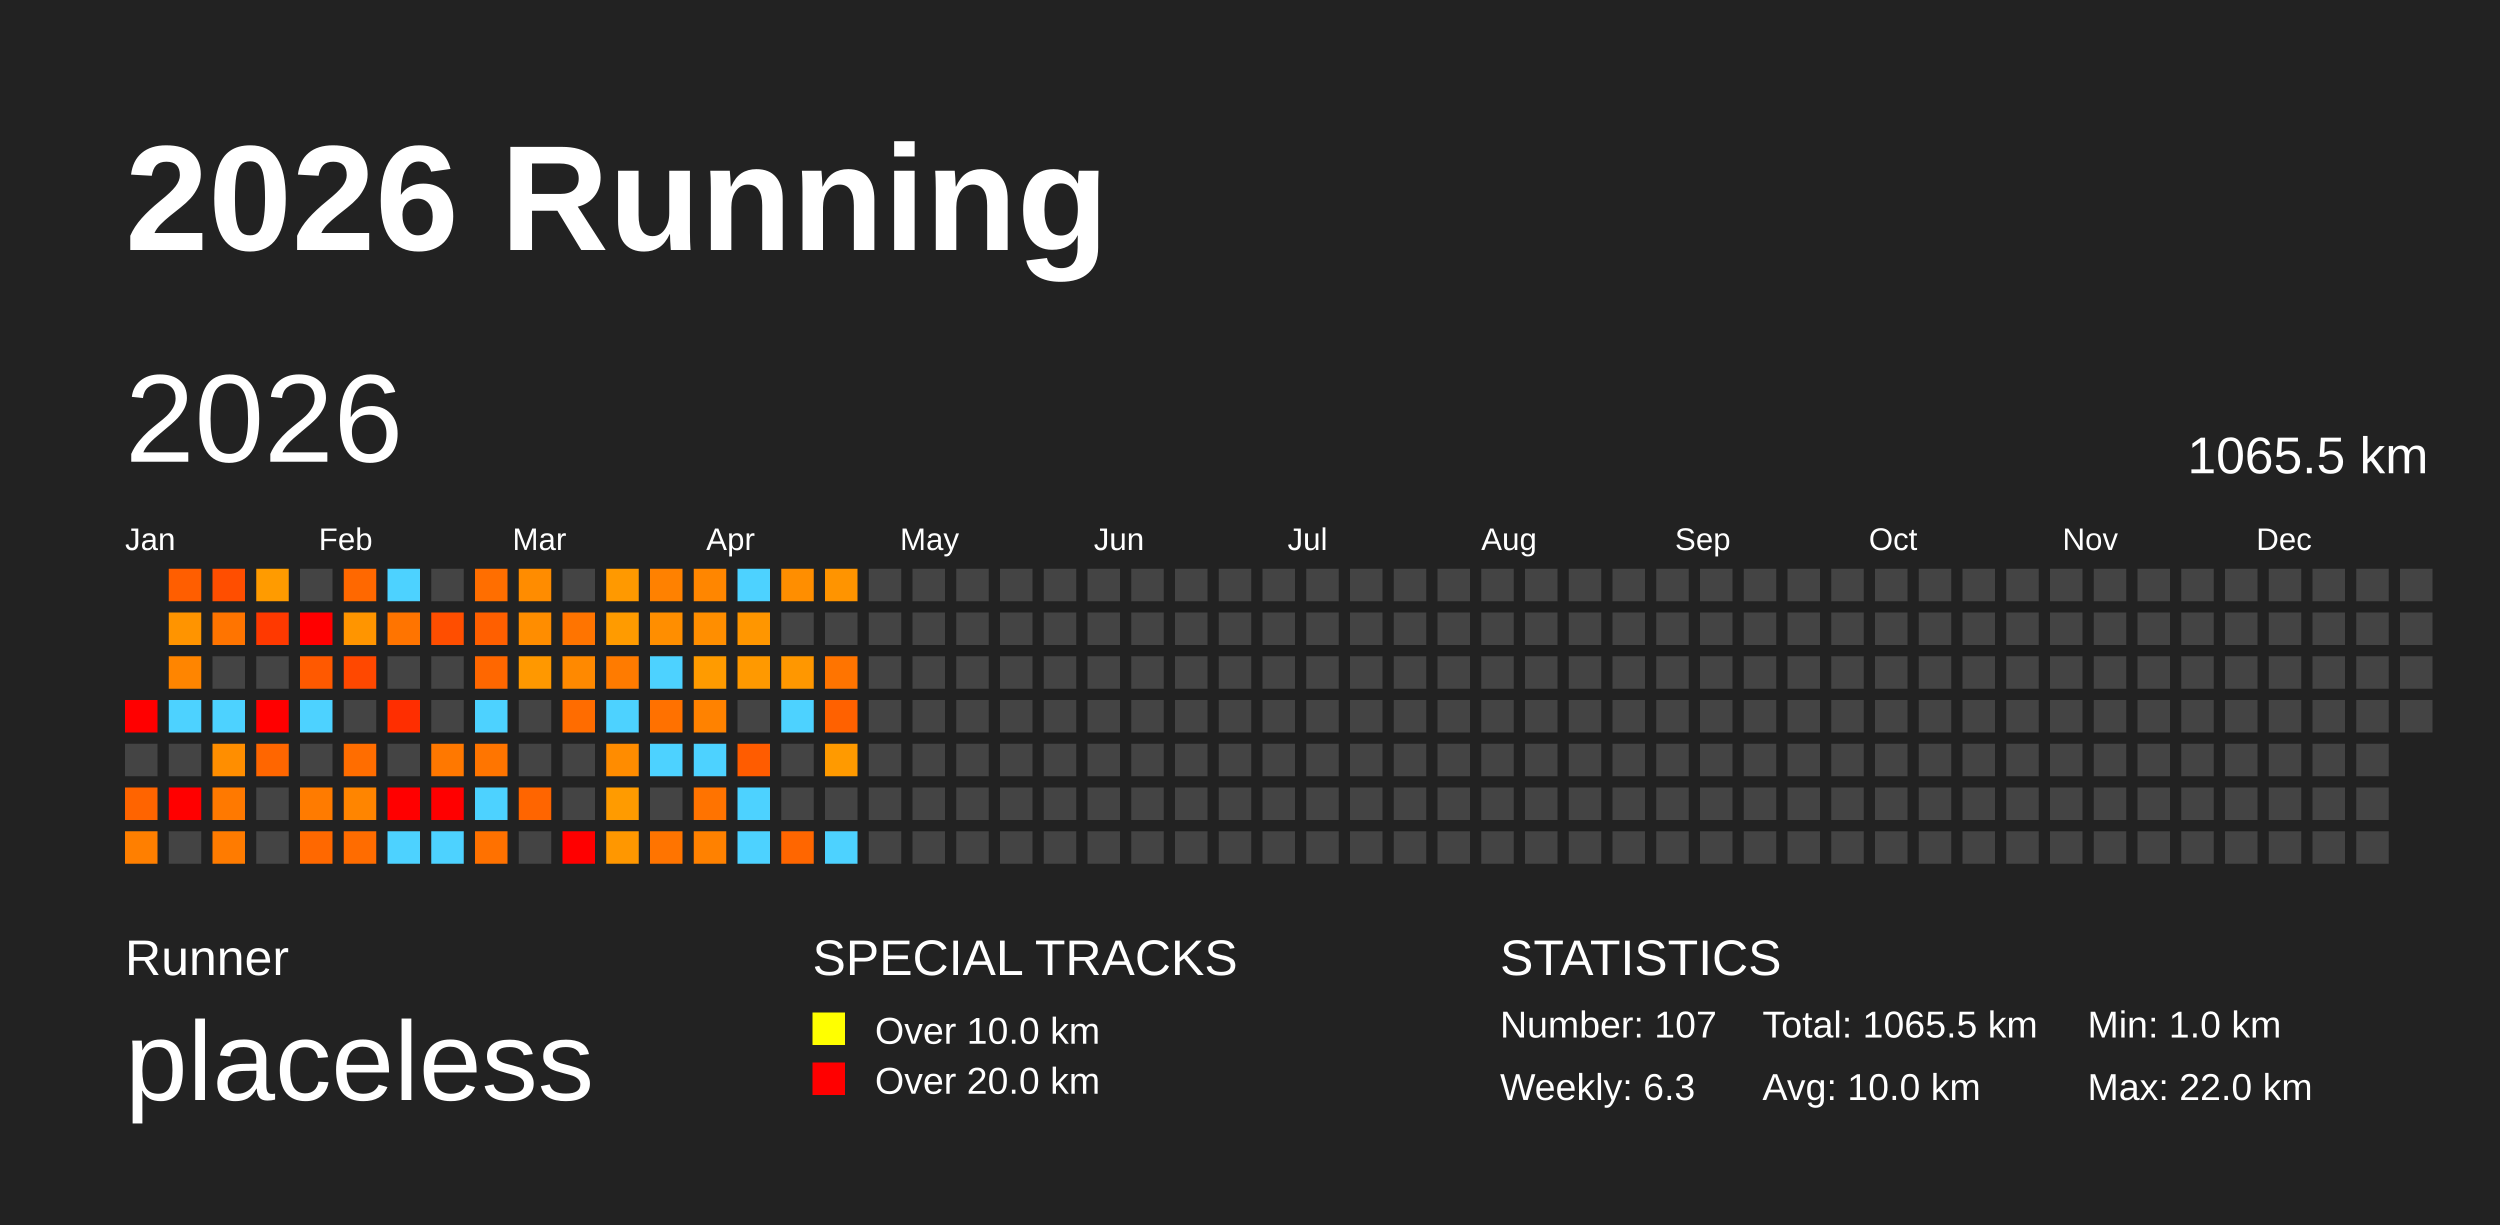
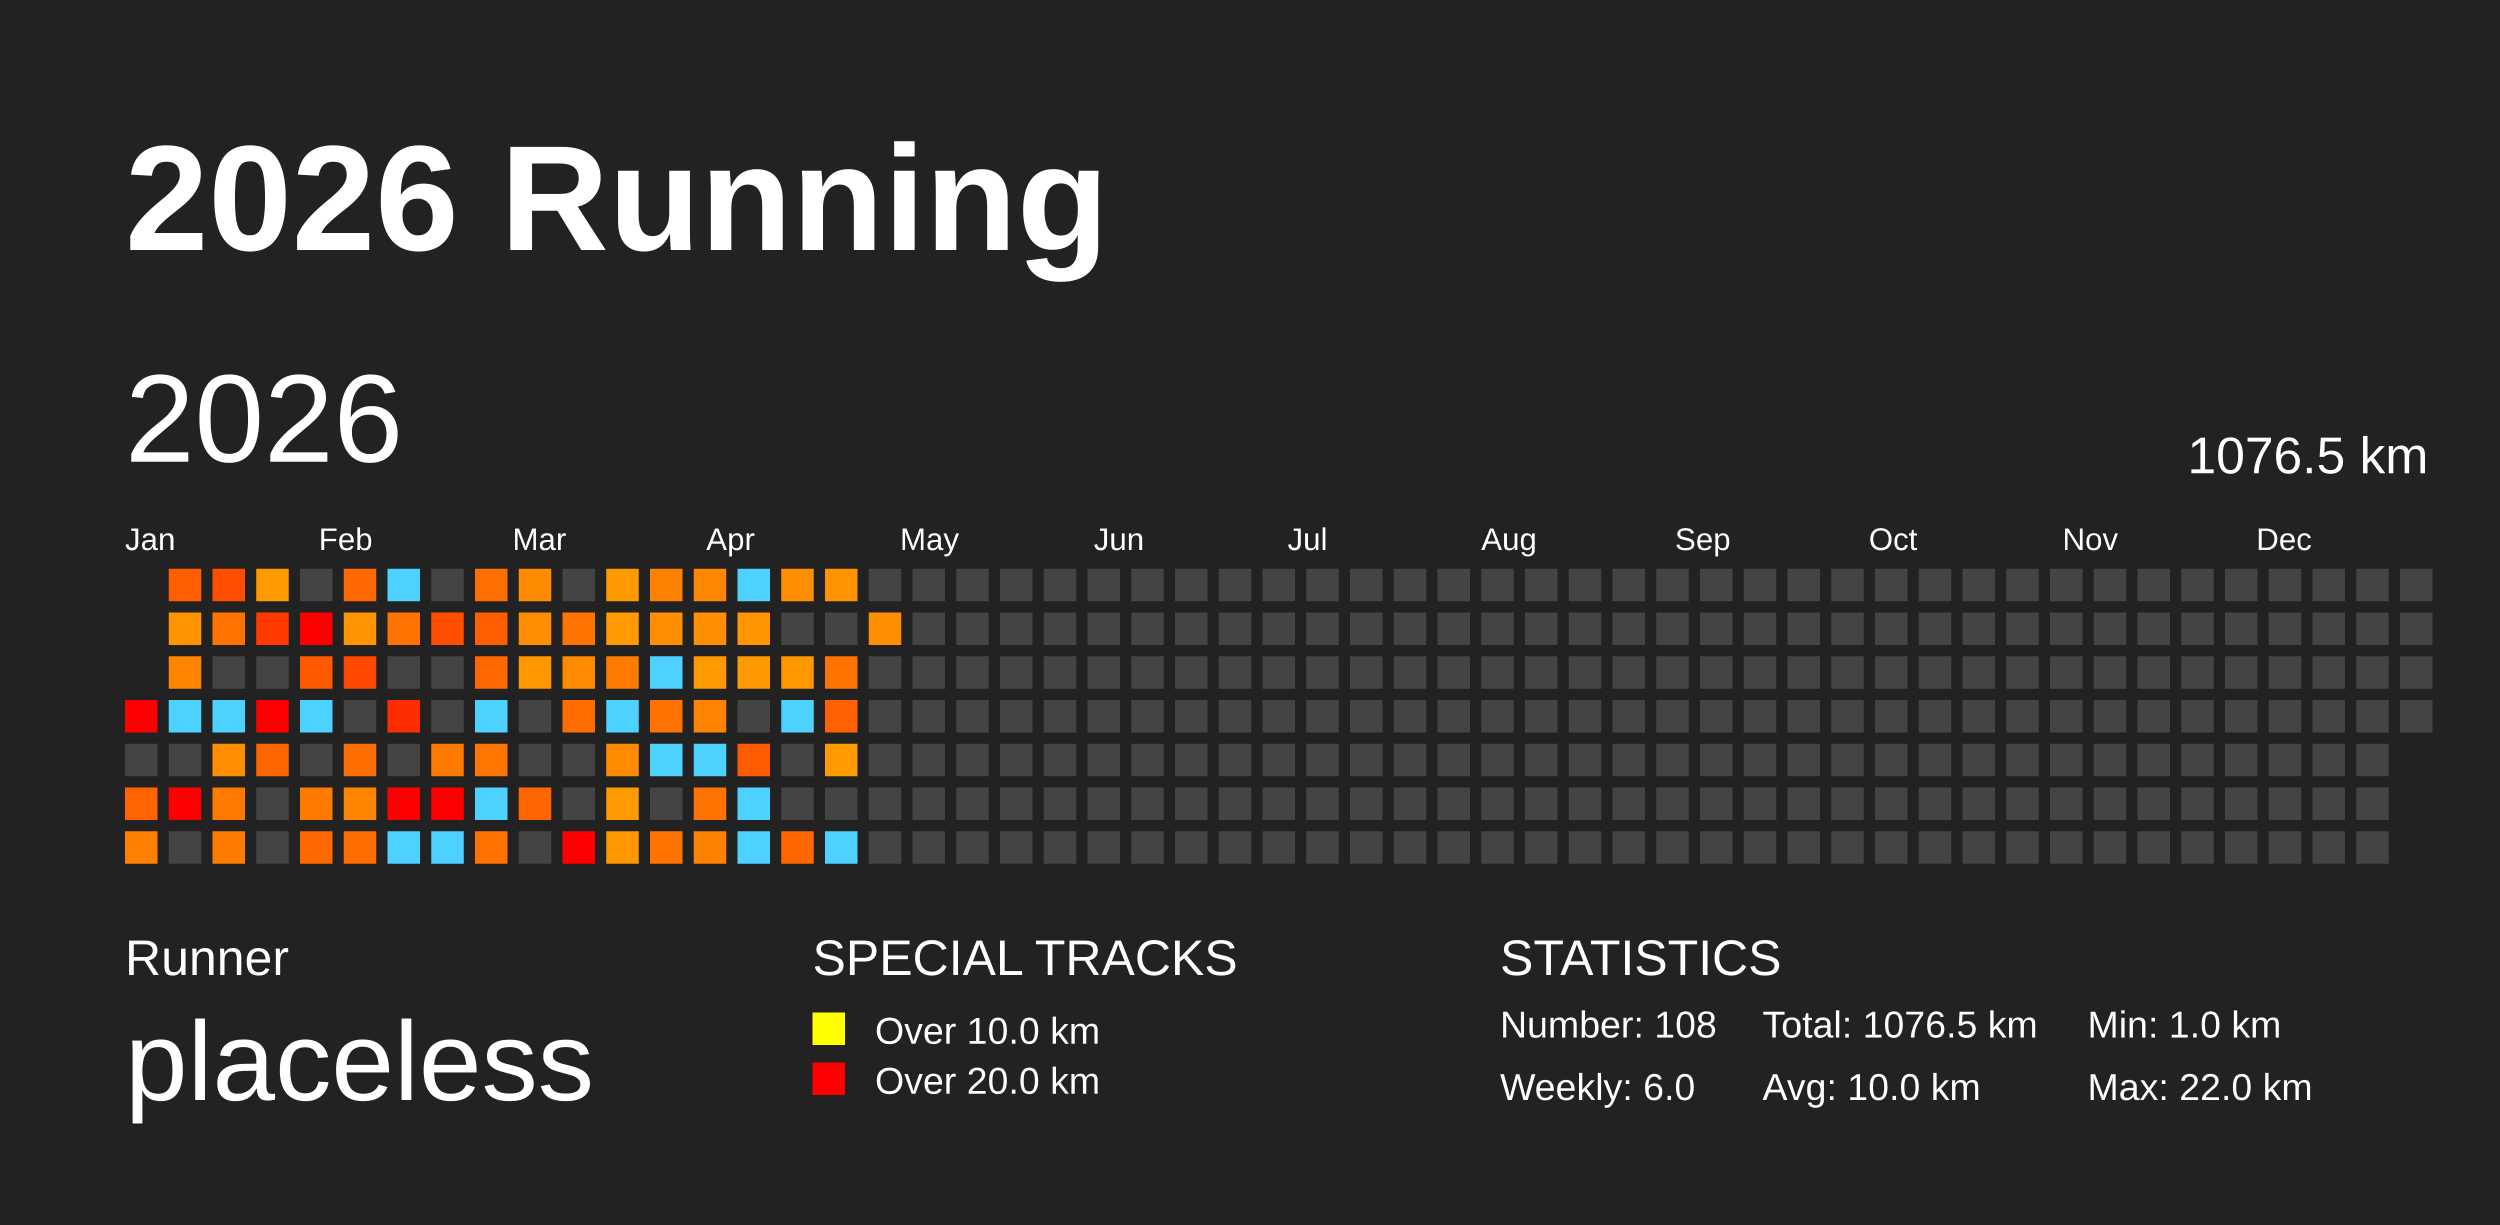
<svg xmlns="http://www.w3.org/2000/svg" baseProfile="full" height="98mm" version="1.1" viewBox="0,0,200,98" width="200mm">
  <defs />
  <rect fill="#222222" height="98" width="200" x="0" y="0" />
  <text fill="#FFFFFF" style="font-size:12px; font-family:Arial; font-weight:bold;" x="10" y="20">2026 Running</text>
  <text fill="#FFFFFF" style="font-size:4px; font-family:Arial" x="10" y="78">Runner</text>
  <text fill="#FFFFFF" style="font-size:9px; font-family:Arial" x="10" y="88">placeless</text>
  <text fill="#FFFFFF" style="font-size:4px; font-family:Arial" x="65" y="78">SPECIAL TRACKS</text>
  <rect fill="yellow" height="2.6" width="2.6" x="65" y="81" />
  <text fill="#FFFFFF" style="font-size:3px; font-family:Arial" x="70" y="83.5">Over 10.0 km</text>
  <rect fill="red" height="2.6" width="2.6" x="65" y="85" />
  <text fill="#FFFFFF" style="font-size:3px; font-family:Arial" x="70" y="87.5">Over 20.0 km</text>
  <text fill="#FFFFFF" style="font-size:4px; font-family:Arial" x="120" y="78">STATISTICS</text>
-   <text fill="#FFFFFF" style="font-size:3px; font-family:Arial" x="120" y="83">Number: 107</text>
-   <text fill="#FFFFFF" style="font-size:3px; font-family:Arial" x="120" y="88">Weekly: 6.3</text>
-   <text fill="#FFFFFF" style="font-size:3px; font-family:Arial" x="141" y="83">Total: 1065.5 km</text>
+   <text fill="#FFFFFF" style="font-size:3px; font-family:Arial" x="120" y="83">Number: 108</text>
+   <text fill="#FFFFFF" style="font-size:3px; font-family:Arial" x="120" y="88">Weekly: 6.0</text>
+   <text fill="#FFFFFF" style="font-size:3px; font-family:Arial" x="141" y="83">Total: 1076.5 km</text>
  <text fill="#FFFFFF" style="font-size:3px; font-family:Arial" x="141" y="88">Avg: 10.0 km</text>
  <text fill="#FFFFFF" style="font-size:3px; font-family:Arial" x="167" y="83">Min: 1.0 km</text>
  <text fill="#FFFFFF" style="font-size:3px; font-family:Arial" x="167" y="88">Max: 22.0 km</text>
  <text dominant-baseline="hanging" fill="#FFFFFF" style="font-size:10.0px; font-family:Arial;" x="10" y="30">2026</text>
-   <text dominant-baseline="hanging" fill="#FFFFFF" style="font-size:4.125px; font-family:Arial;" x="175" y="35">1065.5 km</text>
+   <text dominant-baseline="hanging" fill="#FFFFFF" style="font-size:4.125px; font-family:Arial;" x="175" y="35">1076.5 km</text>
  <text fill="#FFFFFF" style="font-size:2.5px; font-family:Arial" x="10.0" y="44">Jan</text>
  <text fill="#FFFFFF" style="font-size:2.5px; font-family:Arial" x="25.5" y="44">Feb</text>
  <text fill="#FFFFFF" style="font-size:2.5px; font-family:Arial" x="41.0" y="44">Mar</text>
  <text fill="#FFFFFF" style="font-size:2.5px; font-family:Arial" x="56.5" y="44">Apr</text>
  <text fill="#FFFFFF" style="font-size:2.5px; font-family:Arial" x="72.0" y="44">May</text>
  <text fill="#FFFFFF" style="font-size:2.5px; font-family:Arial" x="87.5" y="44">Jun</text>
  <text fill="#FFFFFF" style="font-size:2.5px; font-family:Arial" x="103.0" y="44">Jul</text>
  <text fill="#FFFFFF" style="font-size:2.5px; font-family:Arial" x="118.5" y="44">Aug</text>
  <text fill="#FFFFFF" style="font-size:2.5px; font-family:Arial" x="134.0" y="44">Sep</text>
  <text fill="#FFFFFF" style="font-size:2.5px; font-family:Arial" x="149.5" y="44">Oct</text>
  <text fill="#FFFFFF" style="font-size:2.5px; font-family:Arial" x="165.0" y="44">Nov</text>
  <text fill="#FFFFFF" style="font-size:2.5px; font-family:Arial" x="180.5" y="44">Dec</text>
  <rect fill="red" height="2.6" width="2.6" x="10.0" y="56.0" />
  <rect fill="#444444" height="2.6" width="2.6" x="10.0" y="59.5" />
  <rect fill="#ff6400" height="2.6" width="2.6" x="10.0" y="63.0" />
  <rect fill="#ff7f00" height="2.6" width="2.6" x="10.0" y="66.5" />
  <rect fill="#ff5e00" height="2.6" width="2.6" x="13.5" y="45.5" />
  <rect fill="#ff9400" height="2.6" width="2.6" x="13.5" y="49.0" />
  <rect fill="#ff8500" height="2.6" width="2.6" x="13.5" y="52.5" />
  <rect fill="#4dd2ff" height="2.6" width="2.6" x="13.5" y="56.0" />
  <rect fill="#444444" height="2.6" width="2.6" x="13.5" y="59.5" />
  <rect fill="red" height="2.6" width="2.6" x="13.5" y="63.0" />
  <rect fill="#444444" height="2.6" width="2.6" x="13.5" y="66.5" />
  <rect fill="#ff4e00" height="2.6" width="2.6" x="17.0" y="45.5" />
  <rect fill="#ff7400" height="2.6" width="2.6" x="17.0" y="49.0" />
  <rect fill="#444444" height="2.6" width="2.6" x="17.0" y="52.5" />
  <rect fill="#4dd2ff" height="2.6" width="2.6" x="17.0" y="56.0" />
  <rect fill="#ff8e00" height="2.6" width="2.6" x="17.0" y="59.5" />
  <rect fill="#ff7900" height="2.6" width="2.6" x="17.0" y="63.0" />
  <rect fill="#ff7b00" height="2.6" width="2.6" x="17.0" y="66.5" />
  <rect fill="#ff9b00" height="2.6" width="2.6" x="20.5" y="45.5" />
  <rect fill="#ff3900" height="2.6" width="2.6" x="20.5" y="49.0" />
  <rect fill="#444444" height="2.6" width="2.6" x="20.5" y="52.5" />
  <rect fill="red" height="2.6" width="2.6" x="20.5" y="56.0" />
  <rect fill="#ff6600" height="2.6" width="2.6" x="20.5" y="59.5" />
  <rect fill="#444444" height="2.6" width="2.6" x="20.5" y="63.0" />
  <rect fill="#444444" height="2.6" width="2.6" x="20.5" y="66.5" />
  <rect fill="#444444" height="2.6" width="2.6" x="24.0" y="45.5" />
  <rect fill="red" height="2.6" width="2.6" x="24.0" y="49.0" />
  <rect fill="#ff5900" height="2.6" width="2.6" x="24.0" y="52.5" />
  <rect fill="#4dd2ff" height="2.6" width="2.6" x="24.0" y="56.0" />
  <rect fill="#444444" height="2.6" width="2.6" x="24.0" y="59.5" />
  <rect fill="#ff7b00" height="2.6" width="2.6" x="24.0" y="63.0" />
  <rect fill="#ff6800" height="2.6" width="2.6" x="24.0" y="66.5" />
  <rect fill="#ff6800" height="2.6" width="2.6" x="27.5" y="45.5" />
  <rect fill="#ff9500" height="2.6" width="2.6" x="27.5" y="49.0" />
  <rect fill="#ff4800" height="2.6" width="2.6" x="27.5" y="52.5" />
  <rect fill="#444444" height="2.6" width="2.6" x="27.5" y="56.0" />
  <rect fill="#ff6d00" height="2.6" width="2.6" x="27.5" y="59.5" />
  <rect fill="#ff8500" height="2.6" width="2.6" x="27.5" y="63.0" />
  <rect fill="#ff6c00" height="2.6" width="2.6" x="27.5" y="66.5" />
  <rect fill="#4dd2ff" height="2.6" width="2.6" x="31.0" y="45.5" />
  <rect fill="#ff7400" height="2.6" width="2.6" x="31.0" y="49.0" />
  <rect fill="#444444" height="2.6" width="2.6" x="31.0" y="52.5" />
  <rect fill="#ff2e00" height="2.6" width="2.6" x="31.0" y="56.0" />
  <rect fill="#444444" height="2.6" width="2.6" x="31.0" y="59.5" />
  <rect fill="red" height="2.6" width="2.6" x="31.0" y="63.0" />
  <rect fill="#4dd2ff" height="2.6" width="2.6" x="31.0" y="66.5" />
  <rect fill="#444444" height="2.6" width="2.6" x="34.5" y="45.5" />
  <rect fill="#ff4e00" height="2.6" width="2.6" x="34.5" y="49.0" />
  <rect fill="#444444" height="2.6" width="2.6" x="34.5" y="52.5" />
  <rect fill="#444444" height="2.6" width="2.6" x="34.5" y="56.0" />
  <rect fill="#ff7800" height="2.6" width="2.6" x="34.5" y="59.5" />
  <rect fill="red" height="2.6" width="2.6" x="34.5" y="63.0" />
  <rect fill="#4dd2ff" height="2.6" width="2.6" x="34.5" y="66.5" />
  <rect fill="#ff6e00" height="2.6" width="2.6" x="38.0" y="45.5" />
  <rect fill="#ff5f00" height="2.6" width="2.6" x="38.0" y="49.0" />
  <rect fill="#ff6700" height="2.6" width="2.6" x="38.0" y="52.5" />
  <rect fill="#4dd2ff" height="2.6" width="2.6" x="38.0" y="56.0" />
  <rect fill="#ff7500" height="2.6" width="2.6" x="38.0" y="59.5" />
  <rect fill="#4dd2ff" height="2.6" width="2.6" x="38.0" y="63.0" />
  <rect fill="#ff7100" height="2.6" width="2.6" x="38.0" y="66.5" />
  <rect fill="#ff8c00" height="2.6" width="2.6" x="41.5" y="45.5" />
  <rect fill="#ff8d00" height="2.6" width="2.6" x="41.5" y="49.0" />
  <rect fill="#ff9800" height="2.6" width="2.6" x="41.5" y="52.5" />
  <rect fill="#444444" height="2.6" width="2.6" x="41.5" y="56.0" />
  <rect fill="#444444" height="2.6" width="2.6" x="41.5" y="59.5" />
  <rect fill="#ff6500" height="2.6" width="2.6" x="41.5" y="63.0" />
  <rect fill="#444444" height="2.6" width="2.6" x="41.5" y="66.5" />
  <rect fill="#444444" height="2.6" width="2.6" x="45.0" y="45.5" />
  <rect fill="#ff7400" height="2.6" width="2.6" x="45.0" y="49.0" />
  <rect fill="#ff8900" height="2.6" width="2.6" x="45.0" y="52.5" />
  <rect fill="#ff6c00" height="2.6" width="2.6" x="45.0" y="56.0" />
  <rect fill="#444444" height="2.6" width="2.6" x="45.0" y="59.5" />
  <rect fill="#444444" height="2.6" width="2.6" x="45.0" y="63.0" />
  <rect fill="red" height="2.6" width="2.6" x="45.0" y="66.5" />
  <rect fill="#ff9900" height="2.6" width="2.6" x="48.5" y="45.5" />
  <rect fill="#ff9b00" height="2.6" width="2.6" x="48.5" y="49.0" />
  <rect fill="#ff7b00" height="2.6" width="2.6" x="48.5" y="52.5" />
  <rect fill="#4dd2ff" height="2.6" width="2.6" x="48.5" y="56.0" />
  <rect fill="#ff8c00" height="2.6" width="2.6" x="48.5" y="59.5" />
  <rect fill="#ff9b00" height="2.6" width="2.6" x="48.5" y="63.0" />
  <rect fill="#ff9700" height="2.6" width="2.6" x="48.5" y="66.5" />
  <rect fill="#ff8100" height="2.6" width="2.6" x="52.0" y="45.5" />
  <rect fill="#ff8e00" height="2.6" width="2.6" x="52.0" y="49.0" />
  <rect fill="#4dd2ff" height="2.6" width="2.6" x="52.0" y="52.5" />
  <rect fill="#ff7100" height="2.6" width="2.6" x="52.0" y="56.0" />
  <rect fill="#4dd2ff" height="2.6" width="2.6" x="52.0" y="59.5" />
  <rect fill="#444444" height="2.6" width="2.6" x="52.0" y="63.0" />
  <rect fill="#ff7400" height="2.6" width="2.6" x="52.0" y="66.5" />
  <rect fill="#ff8600" height="2.6" width="2.6" x="55.5" y="45.5" />
  <rect fill="#ff8e00" height="2.6" width="2.6" x="55.5" y="49.0" />
  <rect fill="#ff9b00" height="2.6" width="2.6" x="55.5" y="52.5" />
  <rect fill="#ff8200" height="2.6" width="2.6" x="55.5" y="56.0" />
  <rect fill="#4dd2ff" height="2.6" width="2.6" x="55.5" y="59.5" />
  <rect fill="#ff7300" height="2.6" width="2.6" x="55.5" y="63.0" />
  <rect fill="#ff8100" height="2.6" width="2.6" x="55.5" y="66.5" />
  <rect fill="#4dd2ff" height="2.6" width="2.6" x="59.0" y="45.5" />
  <rect fill="#ff9600" height="2.6" width="2.6" x="59.0" y="49.0" />
  <rect fill="#ff9900" height="2.6" width="2.6" x="59.0" y="52.5" />
  <rect fill="#444444" height="2.6" width="2.6" x="59.0" y="56.0" />
  <rect fill="#ff5c00" height="2.6" width="2.6" x="59.0" y="59.5" />
  <rect fill="#4dd2ff" height="2.6" width="2.6" x="59.0" y="63.0" />
  <rect fill="#4dd2ff" height="2.6" width="2.6" x="59.0" y="66.5" />
  <rect fill="#ff8e00" height="2.6" width="2.6" x="62.5" y="45.5" />
  <rect fill="#444444" height="2.6" width="2.6" x="62.5" y="49.0" />
  <rect fill="#ff9700" height="2.6" width="2.6" x="62.5" y="52.5" />
  <rect fill="#4dd2ff" height="2.6" width="2.6" x="62.5" y="56.0" />
  <rect fill="#444444" height="2.6" width="2.6" x="62.5" y="59.5" />
  <rect fill="#444444" height="2.6" width="2.6" x="62.5" y="63.0" />
  <rect fill="#ff6600" height="2.6" width="2.6" x="62.5" y="66.5" />
  <rect fill="#ff9400" height="2.6" width="2.6" x="66.0" y="45.5" />
  <rect fill="#444444" height="2.6" width="2.6" x="66.0" y="49.0" />
  <rect fill="#ff7400" height="2.6" width="2.6" x="66.0" y="52.5" />
  <rect fill="#ff6100" height="2.6" width="2.6" x="66.0" y="56.0" />
  <rect fill="#ff9a00" height="2.6" width="2.6" x="66.0" y="59.5" />
  <rect fill="#444444" height="2.6" width="2.6" x="66.0" y="63.0" />
  <rect fill="#4dd2ff" height="2.6" width="2.6" x="66.0" y="66.5" />
  <rect fill="#444444" height="2.6" width="2.6" x="69.5" y="45.5" />
-   <rect fill="#444444" height="2.6" width="2.6" x="69.5" y="49.0" />
+   <rect fill="#ff8f00" height="2.6" width="2.6" x="69.5" y="49.0" />
  <rect fill="#444444" height="2.6" width="2.6" x="69.5" y="52.5" />
  <rect fill="#444444" height="2.6" width="2.6" x="69.5" y="56.0" />
  <rect fill="#444444" height="2.6" width="2.6" x="69.5" y="59.5" />
  <rect fill="#444444" height="2.6" width="2.6" x="69.5" y="63.0" />
  <rect fill="#444444" height="2.6" width="2.6" x="69.5" y="66.5" />
  <rect fill="#444444" height="2.6" width="2.6" x="73.0" y="45.5" />
  <rect fill="#444444" height="2.6" width="2.6" x="73.0" y="49.0" />
  <rect fill="#444444" height="2.6" width="2.6" x="73.0" y="52.5" />
  <rect fill="#444444" height="2.6" width="2.6" x="73.0" y="56.0" />
  <rect fill="#444444" height="2.6" width="2.6" x="73.0" y="59.5" />
  <rect fill="#444444" height="2.6" width="2.6" x="73.0" y="63.0" />
  <rect fill="#444444" height="2.6" width="2.6" x="73.0" y="66.5" />
  <rect fill="#444444" height="2.6" width="2.6" x="76.5" y="45.5" />
  <rect fill="#444444" height="2.6" width="2.6" x="76.5" y="49.0" />
  <rect fill="#444444" height="2.6" width="2.6" x="76.5" y="52.5" />
  <rect fill="#444444" height="2.6" width="2.6" x="76.5" y="56.0" />
  <rect fill="#444444" height="2.6" width="2.6" x="76.5" y="59.5" />
  <rect fill="#444444" height="2.6" width="2.6" x="76.5" y="63.0" />
  <rect fill="#444444" height="2.6" width="2.6" x="76.5" y="66.5" />
  <rect fill="#444444" height="2.6" width="2.6" x="80.0" y="45.5" />
  <rect fill="#444444" height="2.6" width="2.6" x="80.0" y="49.0" />
  <rect fill="#444444" height="2.6" width="2.6" x="80.0" y="52.5" />
  <rect fill="#444444" height="2.6" width="2.6" x="80.0" y="56.0" />
  <rect fill="#444444" height="2.6" width="2.6" x="80.0" y="59.5" />
  <rect fill="#444444" height="2.6" width="2.6" x="80.0" y="63.0" />
  <rect fill="#444444" height="2.6" width="2.6" x="80.0" y="66.5" />
  <rect fill="#444444" height="2.6" width="2.6" x="83.5" y="45.5" />
  <rect fill="#444444" height="2.6" width="2.6" x="83.5" y="49.0" />
  <rect fill="#444444" height="2.6" width="2.6" x="83.5" y="52.5" />
  <rect fill="#444444" height="2.6" width="2.6" x="83.5" y="56.0" />
  <rect fill="#444444" height="2.6" width="2.6" x="83.5" y="59.5" />
  <rect fill="#444444" height="2.6" width="2.6" x="83.5" y="63.0" />
  <rect fill="#444444" height="2.6" width="2.6" x="83.5" y="66.5" />
  <rect fill="#444444" height="2.6" width="2.6" x="87.0" y="45.5" />
  <rect fill="#444444" height="2.6" width="2.6" x="87.0" y="49.0" />
  <rect fill="#444444" height="2.6" width="2.6" x="87.0" y="52.5" />
  <rect fill="#444444" height="2.6" width="2.6" x="87.0" y="56.0" />
  <rect fill="#444444" height="2.6" width="2.6" x="87.0" y="59.5" />
  <rect fill="#444444" height="2.6" width="2.6" x="87.0" y="63.0" />
  <rect fill="#444444" height="2.6" width="2.6" x="87.0" y="66.5" />
  <rect fill="#444444" height="2.6" width="2.6" x="90.5" y="45.5" />
  <rect fill="#444444" height="2.6" width="2.6" x="90.5" y="49.0" />
  <rect fill="#444444" height="2.6" width="2.6" x="90.5" y="52.5" />
  <rect fill="#444444" height="2.6" width="2.6" x="90.5" y="56.0" />
  <rect fill="#444444" height="2.6" width="2.6" x="90.5" y="59.5" />
  <rect fill="#444444" height="2.6" width="2.6" x="90.5" y="63.0" />
  <rect fill="#444444" height="2.6" width="2.6" x="90.5" y="66.5" />
  <rect fill="#444444" height="2.6" width="2.6" x="94.0" y="45.5" />
  <rect fill="#444444" height="2.6" width="2.6" x="94.0" y="49.0" />
  <rect fill="#444444" height="2.6" width="2.6" x="94.0" y="52.5" />
  <rect fill="#444444" height="2.6" width="2.6" x="94.0" y="56.0" />
  <rect fill="#444444" height="2.6" width="2.6" x="94.0" y="59.5" />
  <rect fill="#444444" height="2.6" width="2.6" x="94.0" y="63.0" />
  <rect fill="#444444" height="2.6" width="2.6" x="94.0" y="66.5" />
  <rect fill="#444444" height="2.6" width="2.6" x="97.5" y="45.5" />
  <rect fill="#444444" height="2.6" width="2.6" x="97.5" y="49.0" />
  <rect fill="#444444" height="2.6" width="2.6" x="97.5" y="52.5" />
  <rect fill="#444444" height="2.6" width="2.6" x="97.5" y="56.0" />
  <rect fill="#444444" height="2.6" width="2.6" x="97.5" y="59.5" />
  <rect fill="#444444" height="2.6" width="2.6" x="97.5" y="63.0" />
  <rect fill="#444444" height="2.6" width="2.6" x="97.5" y="66.5" />
  <rect fill="#444444" height="2.6" width="2.6" x="101.0" y="45.5" />
  <rect fill="#444444" height="2.6" width="2.6" x="101.0" y="49.0" />
  <rect fill="#444444" height="2.6" width="2.6" x="101.0" y="52.5" />
  <rect fill="#444444" height="2.6" width="2.6" x="101.0" y="56.0" />
  <rect fill="#444444" height="2.6" width="2.6" x="101.0" y="59.5" />
  <rect fill="#444444" height="2.6" width="2.6" x="101.0" y="63.0" />
  <rect fill="#444444" height="2.6" width="2.6" x="101.0" y="66.5" />
  <rect fill="#444444" height="2.6" width="2.6" x="104.5" y="45.5" />
  <rect fill="#444444" height="2.6" width="2.6" x="104.5" y="49.0" />
  <rect fill="#444444" height="2.6" width="2.6" x="104.5" y="52.5" />
  <rect fill="#444444" height="2.6" width="2.6" x="104.5" y="56.0" />
  <rect fill="#444444" height="2.6" width="2.6" x="104.5" y="59.5" />
  <rect fill="#444444" height="2.6" width="2.6" x="104.5" y="63.0" />
  <rect fill="#444444" height="2.6" width="2.6" x="104.5" y="66.5" />
  <rect fill="#444444" height="2.6" width="2.6" x="108.0" y="45.5" />
  <rect fill="#444444" height="2.6" width="2.6" x="108.0" y="49.0" />
  <rect fill="#444444" height="2.6" width="2.6" x="108.0" y="52.5" />
  <rect fill="#444444" height="2.6" width="2.6" x="108.0" y="56.0" />
  <rect fill="#444444" height="2.6" width="2.6" x="108.0" y="59.5" />
  <rect fill="#444444" height="2.6" width="2.6" x="108.0" y="63.0" />
  <rect fill="#444444" height="2.6" width="2.6" x="108.0" y="66.5" />
  <rect fill="#444444" height="2.6" width="2.6" x="111.5" y="45.5" />
  <rect fill="#444444" height="2.6" width="2.6" x="111.5" y="49.0" />
  <rect fill="#444444" height="2.6" width="2.6" x="111.5" y="52.5" />
  <rect fill="#444444" height="2.6" width="2.6" x="111.5" y="56.0" />
  <rect fill="#444444" height="2.6" width="2.6" x="111.5" y="59.5" />
  <rect fill="#444444" height="2.6" width="2.6" x="111.5" y="63.0" />
  <rect fill="#444444" height="2.6" width="2.6" x="111.5" y="66.5" />
  <rect fill="#444444" height="2.6" width="2.6" x="115.0" y="45.5" />
  <rect fill="#444444" height="2.6" width="2.6" x="115.0" y="49.0" />
  <rect fill="#444444" height="2.6" width="2.6" x="115.0" y="52.5" />
  <rect fill="#444444" height="2.6" width="2.6" x="115.0" y="56.0" />
  <rect fill="#444444" height="2.6" width="2.6" x="115.0" y="59.5" />
  <rect fill="#444444" height="2.6" width="2.6" x="115.0" y="63.0" />
  <rect fill="#444444" height="2.6" width="2.6" x="115.0" y="66.5" />
  <rect fill="#444444" height="2.6" width="2.6" x="118.5" y="45.5" />
  <rect fill="#444444" height="2.6" width="2.6" x="118.5" y="49.0" />
  <rect fill="#444444" height="2.6" width="2.6" x="118.5" y="52.5" />
  <rect fill="#444444" height="2.6" width="2.6" x="118.5" y="56.0" />
  <rect fill="#444444" height="2.6" width="2.6" x="118.5" y="59.5" />
  <rect fill="#444444" height="2.6" width="2.6" x="118.5" y="63.0" />
  <rect fill="#444444" height="2.6" width="2.6" x="118.5" y="66.5" />
  <rect fill="#444444" height="2.6" width="2.6" x="122.0" y="45.5" />
  <rect fill="#444444" height="2.6" width="2.6" x="122.0" y="49.0" />
  <rect fill="#444444" height="2.6" width="2.6" x="122.0" y="52.5" />
  <rect fill="#444444" height="2.6" width="2.6" x="122.0" y="56.0" />
  <rect fill="#444444" height="2.6" width="2.6" x="122.0" y="59.5" />
  <rect fill="#444444" height="2.6" width="2.6" x="122.0" y="63.0" />
  <rect fill="#444444" height="2.6" width="2.6" x="122.0" y="66.5" />
  <rect fill="#444444" height="2.6" width="2.6" x="125.5" y="45.5" />
  <rect fill="#444444" height="2.6" width="2.6" x="125.5" y="49.0" />
  <rect fill="#444444" height="2.6" width="2.6" x="125.5" y="52.5" />
  <rect fill="#444444" height="2.6" width="2.6" x="125.5" y="56.0" />
  <rect fill="#444444" height="2.6" width="2.6" x="125.5" y="59.5" />
  <rect fill="#444444" height="2.6" width="2.6" x="125.5" y="63.0" />
  <rect fill="#444444" height="2.6" width="2.6" x="125.5" y="66.5" />
  <rect fill="#444444" height="2.6" width="2.6" x="129.0" y="45.5" />
  <rect fill="#444444" height="2.6" width="2.6" x="129.0" y="49.0" />
  <rect fill="#444444" height="2.6" width="2.6" x="129.0" y="52.5" />
  <rect fill="#444444" height="2.6" width="2.6" x="129.0" y="56.0" />
  <rect fill="#444444" height="2.6" width="2.6" x="129.0" y="59.5" />
  <rect fill="#444444" height="2.6" width="2.6" x="129.0" y="63.0" />
  <rect fill="#444444" height="2.6" width="2.6" x="129.0" y="66.5" />
  <rect fill="#444444" height="2.6" width="2.6" x="132.5" y="45.5" />
  <rect fill="#444444" height="2.6" width="2.6" x="132.5" y="49.0" />
  <rect fill="#444444" height="2.6" width="2.6" x="132.5" y="52.5" />
  <rect fill="#444444" height="2.6" width="2.6" x="132.5" y="56.0" />
  <rect fill="#444444" height="2.6" width="2.6" x="132.5" y="59.5" />
  <rect fill="#444444" height="2.6" width="2.6" x="132.5" y="63.0" />
  <rect fill="#444444" height="2.6" width="2.6" x="132.5" y="66.5" />
  <rect fill="#444444" height="2.6" width="2.6" x="136.0" y="45.5" />
  <rect fill="#444444" height="2.6" width="2.6" x="136.0" y="49.0" />
  <rect fill="#444444" height="2.6" width="2.6" x="136.0" y="52.5" />
  <rect fill="#444444" height="2.6" width="2.6" x="136.0" y="56.0" />
  <rect fill="#444444" height="2.6" width="2.6" x="136.0" y="59.5" />
  <rect fill="#444444" height="2.6" width="2.6" x="136.0" y="63.0" />
  <rect fill="#444444" height="2.6" width="2.6" x="136.0" y="66.5" />
  <rect fill="#444444" height="2.6" width="2.6" x="139.5" y="45.5" />
  <rect fill="#444444" height="2.6" width="2.6" x="139.5" y="49.0" />
  <rect fill="#444444" height="2.6" width="2.6" x="139.5" y="52.5" />
  <rect fill="#444444" height="2.6" width="2.6" x="139.5" y="56.0" />
  <rect fill="#444444" height="2.6" width="2.6" x="139.5" y="59.5" />
  <rect fill="#444444" height="2.6" width="2.6" x="139.5" y="63.0" />
  <rect fill="#444444" height="2.6" width="2.6" x="139.5" y="66.5" />
  <rect fill="#444444" height="2.6" width="2.6" x="143.0" y="45.5" />
  <rect fill="#444444" height="2.6" width="2.6" x="143.0" y="49.0" />
  <rect fill="#444444" height="2.6" width="2.6" x="143.0" y="52.5" />
  <rect fill="#444444" height="2.6" width="2.6" x="143.0" y="56.0" />
  <rect fill="#444444" height="2.6" width="2.6" x="143.0" y="59.5" />
  <rect fill="#444444" height="2.6" width="2.6" x="143.0" y="63.0" />
  <rect fill="#444444" height="2.6" width="2.6" x="143.0" y="66.5" />
  <rect fill="#444444" height="2.6" width="2.6" x="146.5" y="45.5" />
  <rect fill="#444444" height="2.6" width="2.6" x="146.5" y="49.0" />
  <rect fill="#444444" height="2.6" width="2.6" x="146.5" y="52.5" />
  <rect fill="#444444" height="2.6" width="2.6" x="146.5" y="56.0" />
  <rect fill="#444444" height="2.6" width="2.6" x="146.5" y="59.5" />
  <rect fill="#444444" height="2.6" width="2.6" x="146.5" y="63.0" />
  <rect fill="#444444" height="2.6" width="2.6" x="146.5" y="66.5" />
  <rect fill="#444444" height="2.6" width="2.6" x="150.0" y="45.5" />
  <rect fill="#444444" height="2.6" width="2.6" x="150.0" y="49.0" />
  <rect fill="#444444" height="2.6" width="2.6" x="150.0" y="52.5" />
  <rect fill="#444444" height="2.6" width="2.6" x="150.0" y="56.0" />
  <rect fill="#444444" height="2.6" width="2.6" x="150.0" y="59.5" />
  <rect fill="#444444" height="2.6" width="2.6" x="150.0" y="63.0" />
  <rect fill="#444444" height="2.6" width="2.6" x="150.0" y="66.5" />
  <rect fill="#444444" height="2.6" width="2.6" x="153.5" y="45.5" />
  <rect fill="#444444" height="2.6" width="2.6" x="153.5" y="49.0" />
  <rect fill="#444444" height="2.6" width="2.6" x="153.5" y="52.5" />
  <rect fill="#444444" height="2.6" width="2.6" x="153.5" y="56.0" />
  <rect fill="#444444" height="2.6" width="2.6" x="153.5" y="59.5" />
  <rect fill="#444444" height="2.6" width="2.6" x="153.5" y="63.0" />
  <rect fill="#444444" height="2.6" width="2.6" x="153.5" y="66.5" />
  <rect fill="#444444" height="2.6" width="2.6" x="157.0" y="45.5" />
  <rect fill="#444444" height="2.6" width="2.6" x="157.0" y="49.0" />
  <rect fill="#444444" height="2.6" width="2.6" x="157.0" y="52.5" />
  <rect fill="#444444" height="2.6" width="2.6" x="157.0" y="56.0" />
  <rect fill="#444444" height="2.6" width="2.6" x="157.0" y="59.5" />
  <rect fill="#444444" height="2.6" width="2.6" x="157.0" y="63.0" />
  <rect fill="#444444" height="2.6" width="2.6" x="157.0" y="66.5" />
  <rect fill="#444444" height="2.6" width="2.6" x="160.5" y="45.5" />
  <rect fill="#444444" height="2.6" width="2.6" x="160.5" y="49.0" />
  <rect fill="#444444" height="2.6" width="2.6" x="160.5" y="52.5" />
  <rect fill="#444444" height="2.6" width="2.6" x="160.5" y="56.0" />
  <rect fill="#444444" height="2.6" width="2.6" x="160.5" y="59.5" />
  <rect fill="#444444" height="2.6" width="2.6" x="160.5" y="63.0" />
  <rect fill="#444444" height="2.6" width="2.6" x="160.5" y="66.5" />
  <rect fill="#444444" height="2.6" width="2.6" x="164.0" y="45.5" />
  <rect fill="#444444" height="2.6" width="2.6" x="164.0" y="49.0" />
  <rect fill="#444444" height="2.6" width="2.6" x="164.0" y="52.5" />
  <rect fill="#444444" height="2.6" width="2.6" x="164.0" y="56.0" />
  <rect fill="#444444" height="2.6" width="2.6" x="164.0" y="59.5" />
  <rect fill="#444444" height="2.6" width="2.6" x="164.0" y="63.0" />
  <rect fill="#444444" height="2.6" width="2.6" x="164.0" y="66.5" />
  <rect fill="#444444" height="2.6" width="2.6" x="167.5" y="45.5" />
  <rect fill="#444444" height="2.6" width="2.6" x="167.5" y="49.0" />
  <rect fill="#444444" height="2.6" width="2.6" x="167.5" y="52.5" />
  <rect fill="#444444" height="2.6" width="2.6" x="167.5" y="56.0" />
  <rect fill="#444444" height="2.6" width="2.6" x="167.5" y="59.5" />
  <rect fill="#444444" height="2.6" width="2.6" x="167.5" y="63.0" />
  <rect fill="#444444" height="2.6" width="2.6" x="167.5" y="66.5" />
  <rect fill="#444444" height="2.6" width="2.6" x="171.0" y="45.5" />
  <rect fill="#444444" height="2.6" width="2.6" x="171.0" y="49.0" />
  <rect fill="#444444" height="2.6" width="2.6" x="171.0" y="52.5" />
  <rect fill="#444444" height="2.6" width="2.6" x="171.0" y="56.0" />
  <rect fill="#444444" height="2.6" width="2.6" x="171.0" y="59.5" />
  <rect fill="#444444" height="2.6" width="2.6" x="171.0" y="63.0" />
  <rect fill="#444444" height="2.6" width="2.6" x="171.0" y="66.5" />
  <rect fill="#444444" height="2.6" width="2.6" x="174.5" y="45.5" />
  <rect fill="#444444" height="2.6" width="2.6" x="174.5" y="49.0" />
  <rect fill="#444444" height="2.6" width="2.6" x="174.5" y="52.5" />
  <rect fill="#444444" height="2.6" width="2.6" x="174.5" y="56.0" />
  <rect fill="#444444" height="2.6" width="2.6" x="174.5" y="59.5" />
  <rect fill="#444444" height="2.6" width="2.6" x="174.5" y="63.0" />
  <rect fill="#444444" height="2.6" width="2.6" x="174.5" y="66.5" />
  <rect fill="#444444" height="2.6" width="2.6" x="178.0" y="45.5" />
  <rect fill="#444444" height="2.6" width="2.6" x="178.0" y="49.0" />
  <rect fill="#444444" height="2.6" width="2.6" x="178.0" y="52.5" />
  <rect fill="#444444" height="2.6" width="2.6" x="178.0" y="56.0" />
  <rect fill="#444444" height="2.6" width="2.6" x="178.0" y="59.5" />
  <rect fill="#444444" height="2.6" width="2.6" x="178.0" y="63.0" />
  <rect fill="#444444" height="2.6" width="2.6" x="178.0" y="66.5" />
  <rect fill="#444444" height="2.6" width="2.6" x="181.5" y="45.5" />
  <rect fill="#444444" height="2.6" width="2.6" x="181.5" y="49.0" />
  <rect fill="#444444" height="2.6" width="2.6" x="181.5" y="52.5" />
  <rect fill="#444444" height="2.6" width="2.6" x="181.5" y="56.0" />
  <rect fill="#444444" height="2.6" width="2.6" x="181.5" y="59.5" />
  <rect fill="#444444" height="2.6" width="2.6" x="181.5" y="63.0" />
  <rect fill="#444444" height="2.6" width="2.6" x="181.5" y="66.5" />
  <rect fill="#444444" height="2.6" width="2.6" x="185.0" y="45.5" />
  <rect fill="#444444" height="2.6" width="2.6" x="185.0" y="49.0" />
  <rect fill="#444444" height="2.6" width="2.6" x="185.0" y="52.5" />
  <rect fill="#444444" height="2.6" width="2.6" x="185.0" y="56.0" />
  <rect fill="#444444" height="2.6" width="2.6" x="185.0" y="59.5" />
  <rect fill="#444444" height="2.6" width="2.6" x="185.0" y="63.0" />
  <rect fill="#444444" height="2.6" width="2.6" x="185.0" y="66.5" />
  <rect fill="#444444" height="2.6" width="2.6" x="188.5" y="45.5" />
  <rect fill="#444444" height="2.6" width="2.6" x="188.5" y="49.0" />
  <rect fill="#444444" height="2.6" width="2.6" x="188.5" y="52.5" />
  <rect fill="#444444" height="2.6" width="2.6" x="188.5" y="56.0" />
  <rect fill="#444444" height="2.6" width="2.6" x="188.5" y="59.5" />
  <rect fill="#444444" height="2.6" width="2.6" x="188.5" y="63.0" />
  <rect fill="#444444" height="2.6" width="2.6" x="188.5" y="66.5" />
  <rect fill="#444444" height="2.6" width="2.6" x="192.0" y="45.5" />
  <rect fill="#444444" height="2.6" width="2.6" x="192.0" y="49.0" />
  <rect fill="#444444" height="2.6" width="2.6" x="192.0" y="52.5" />
  <rect fill="#444444" height="2.6" width="2.6" x="192.0" y="56.0" />
</svg>
